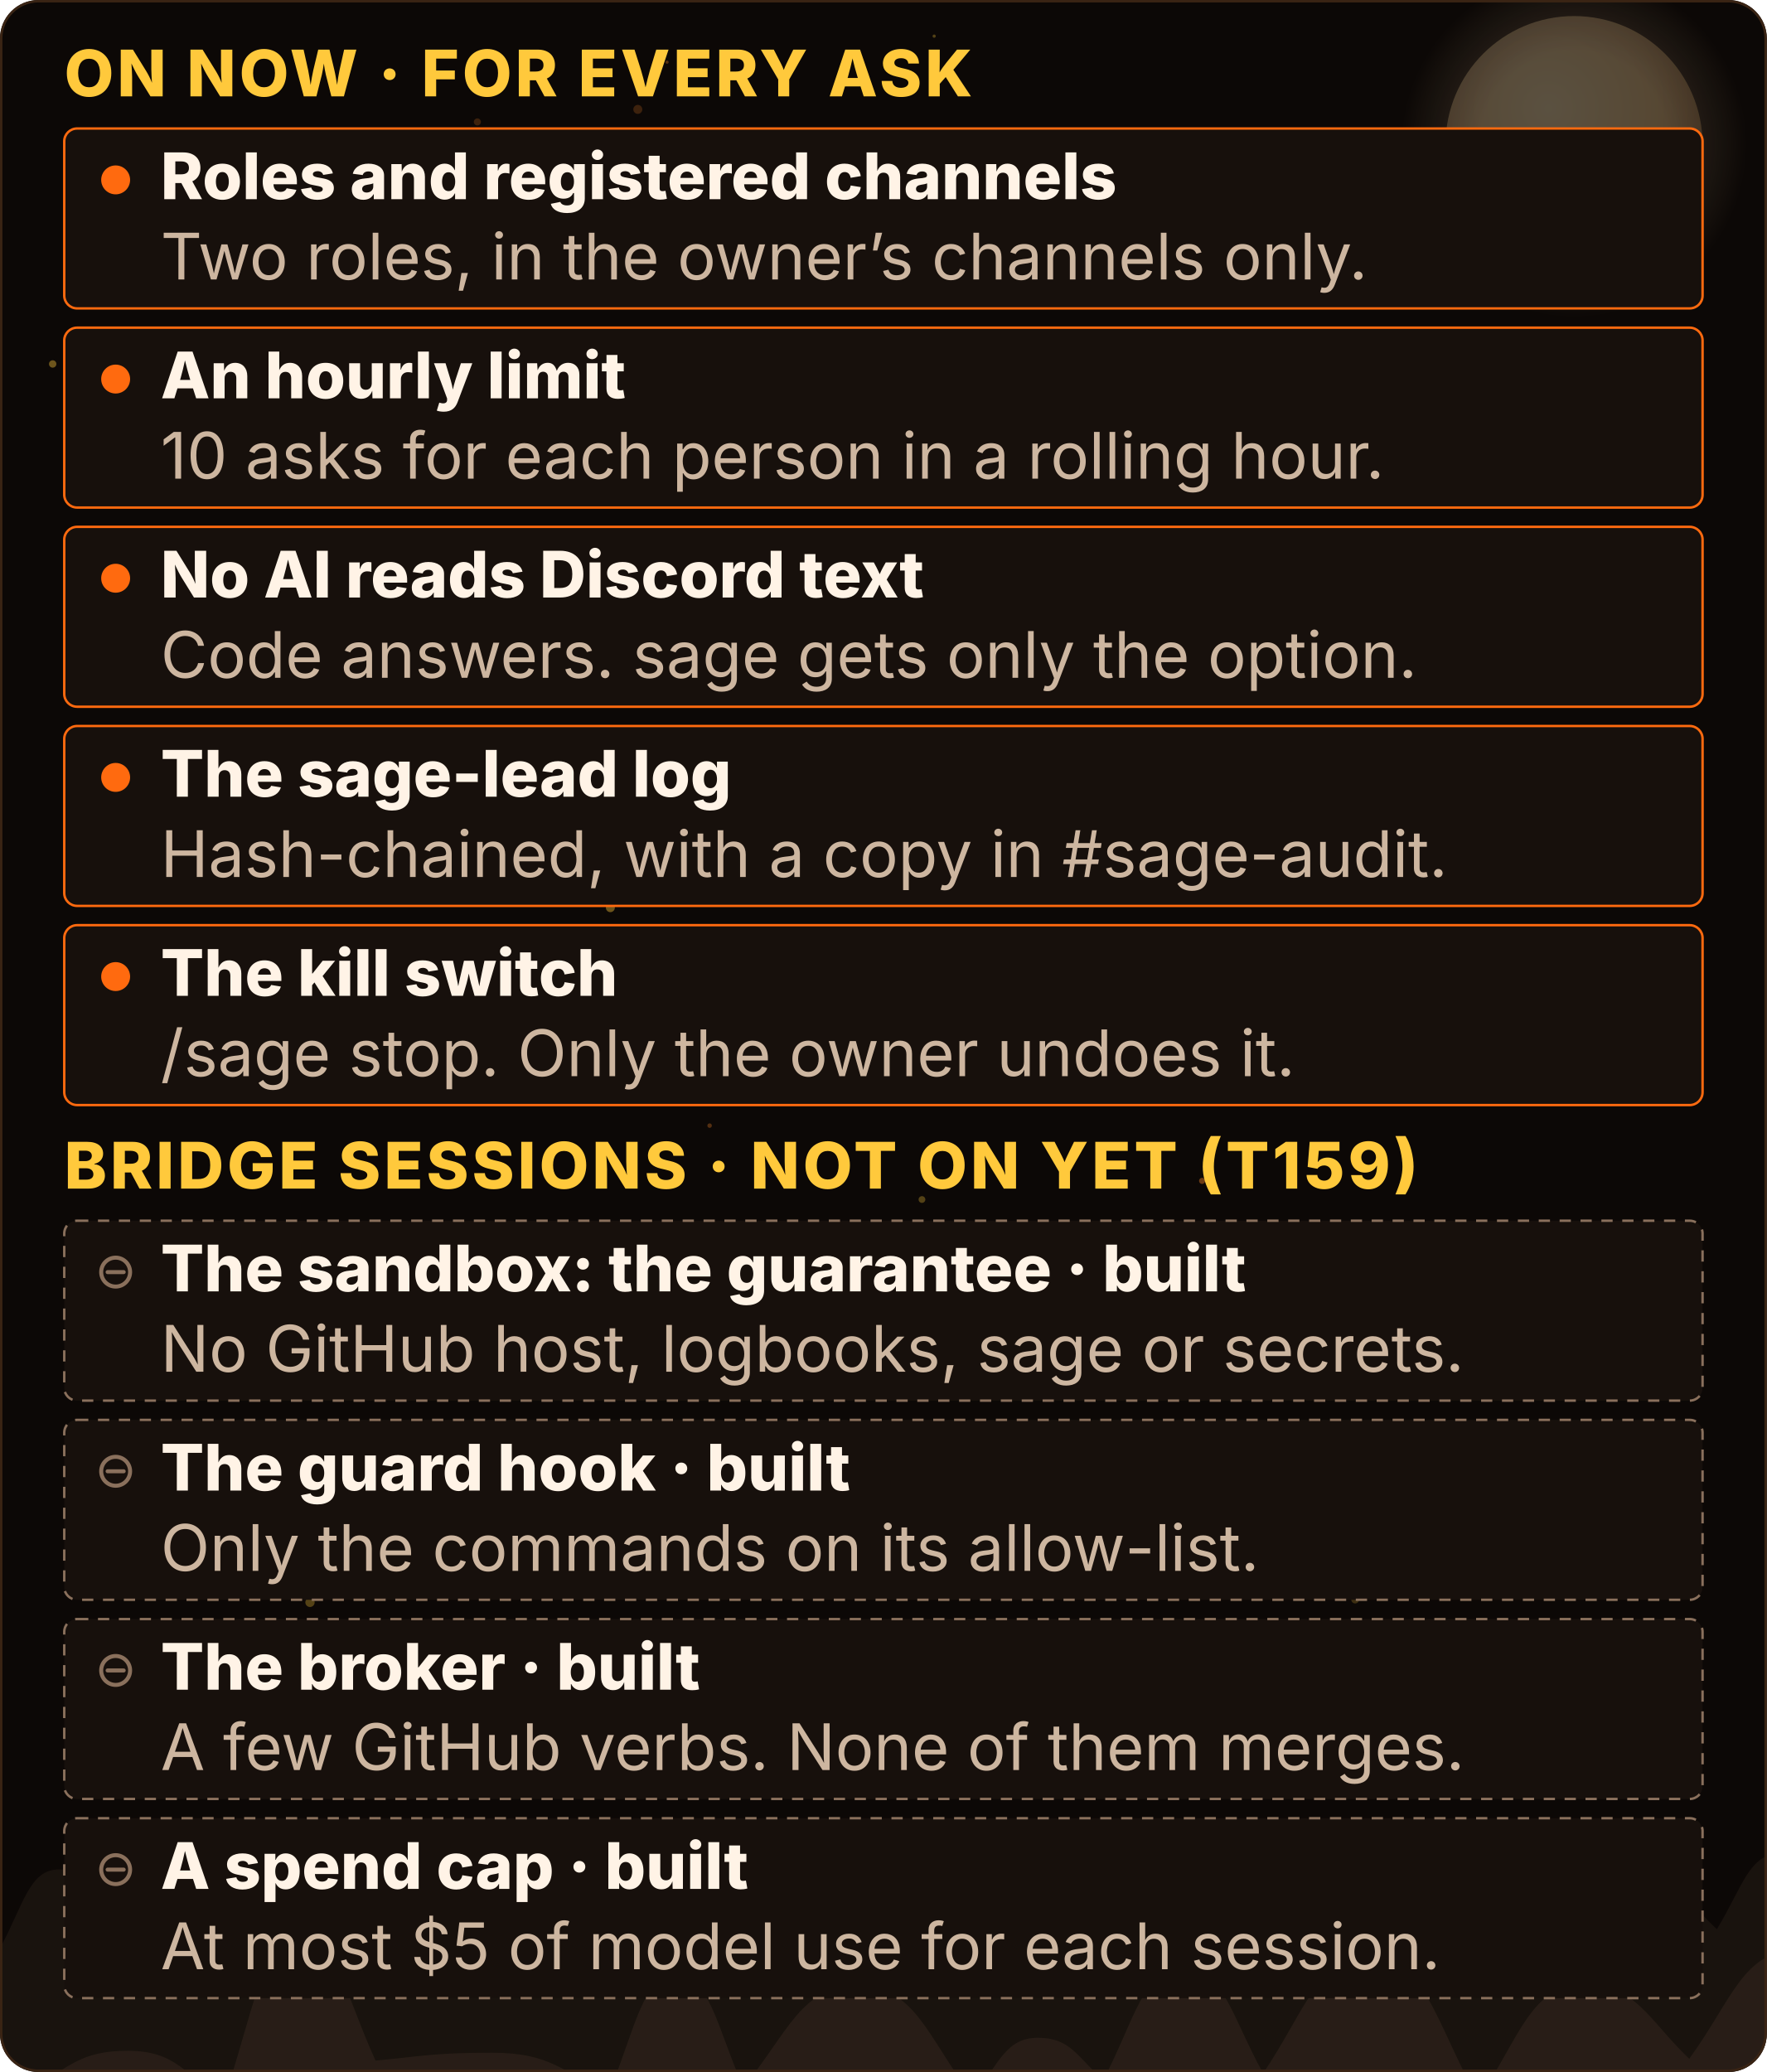
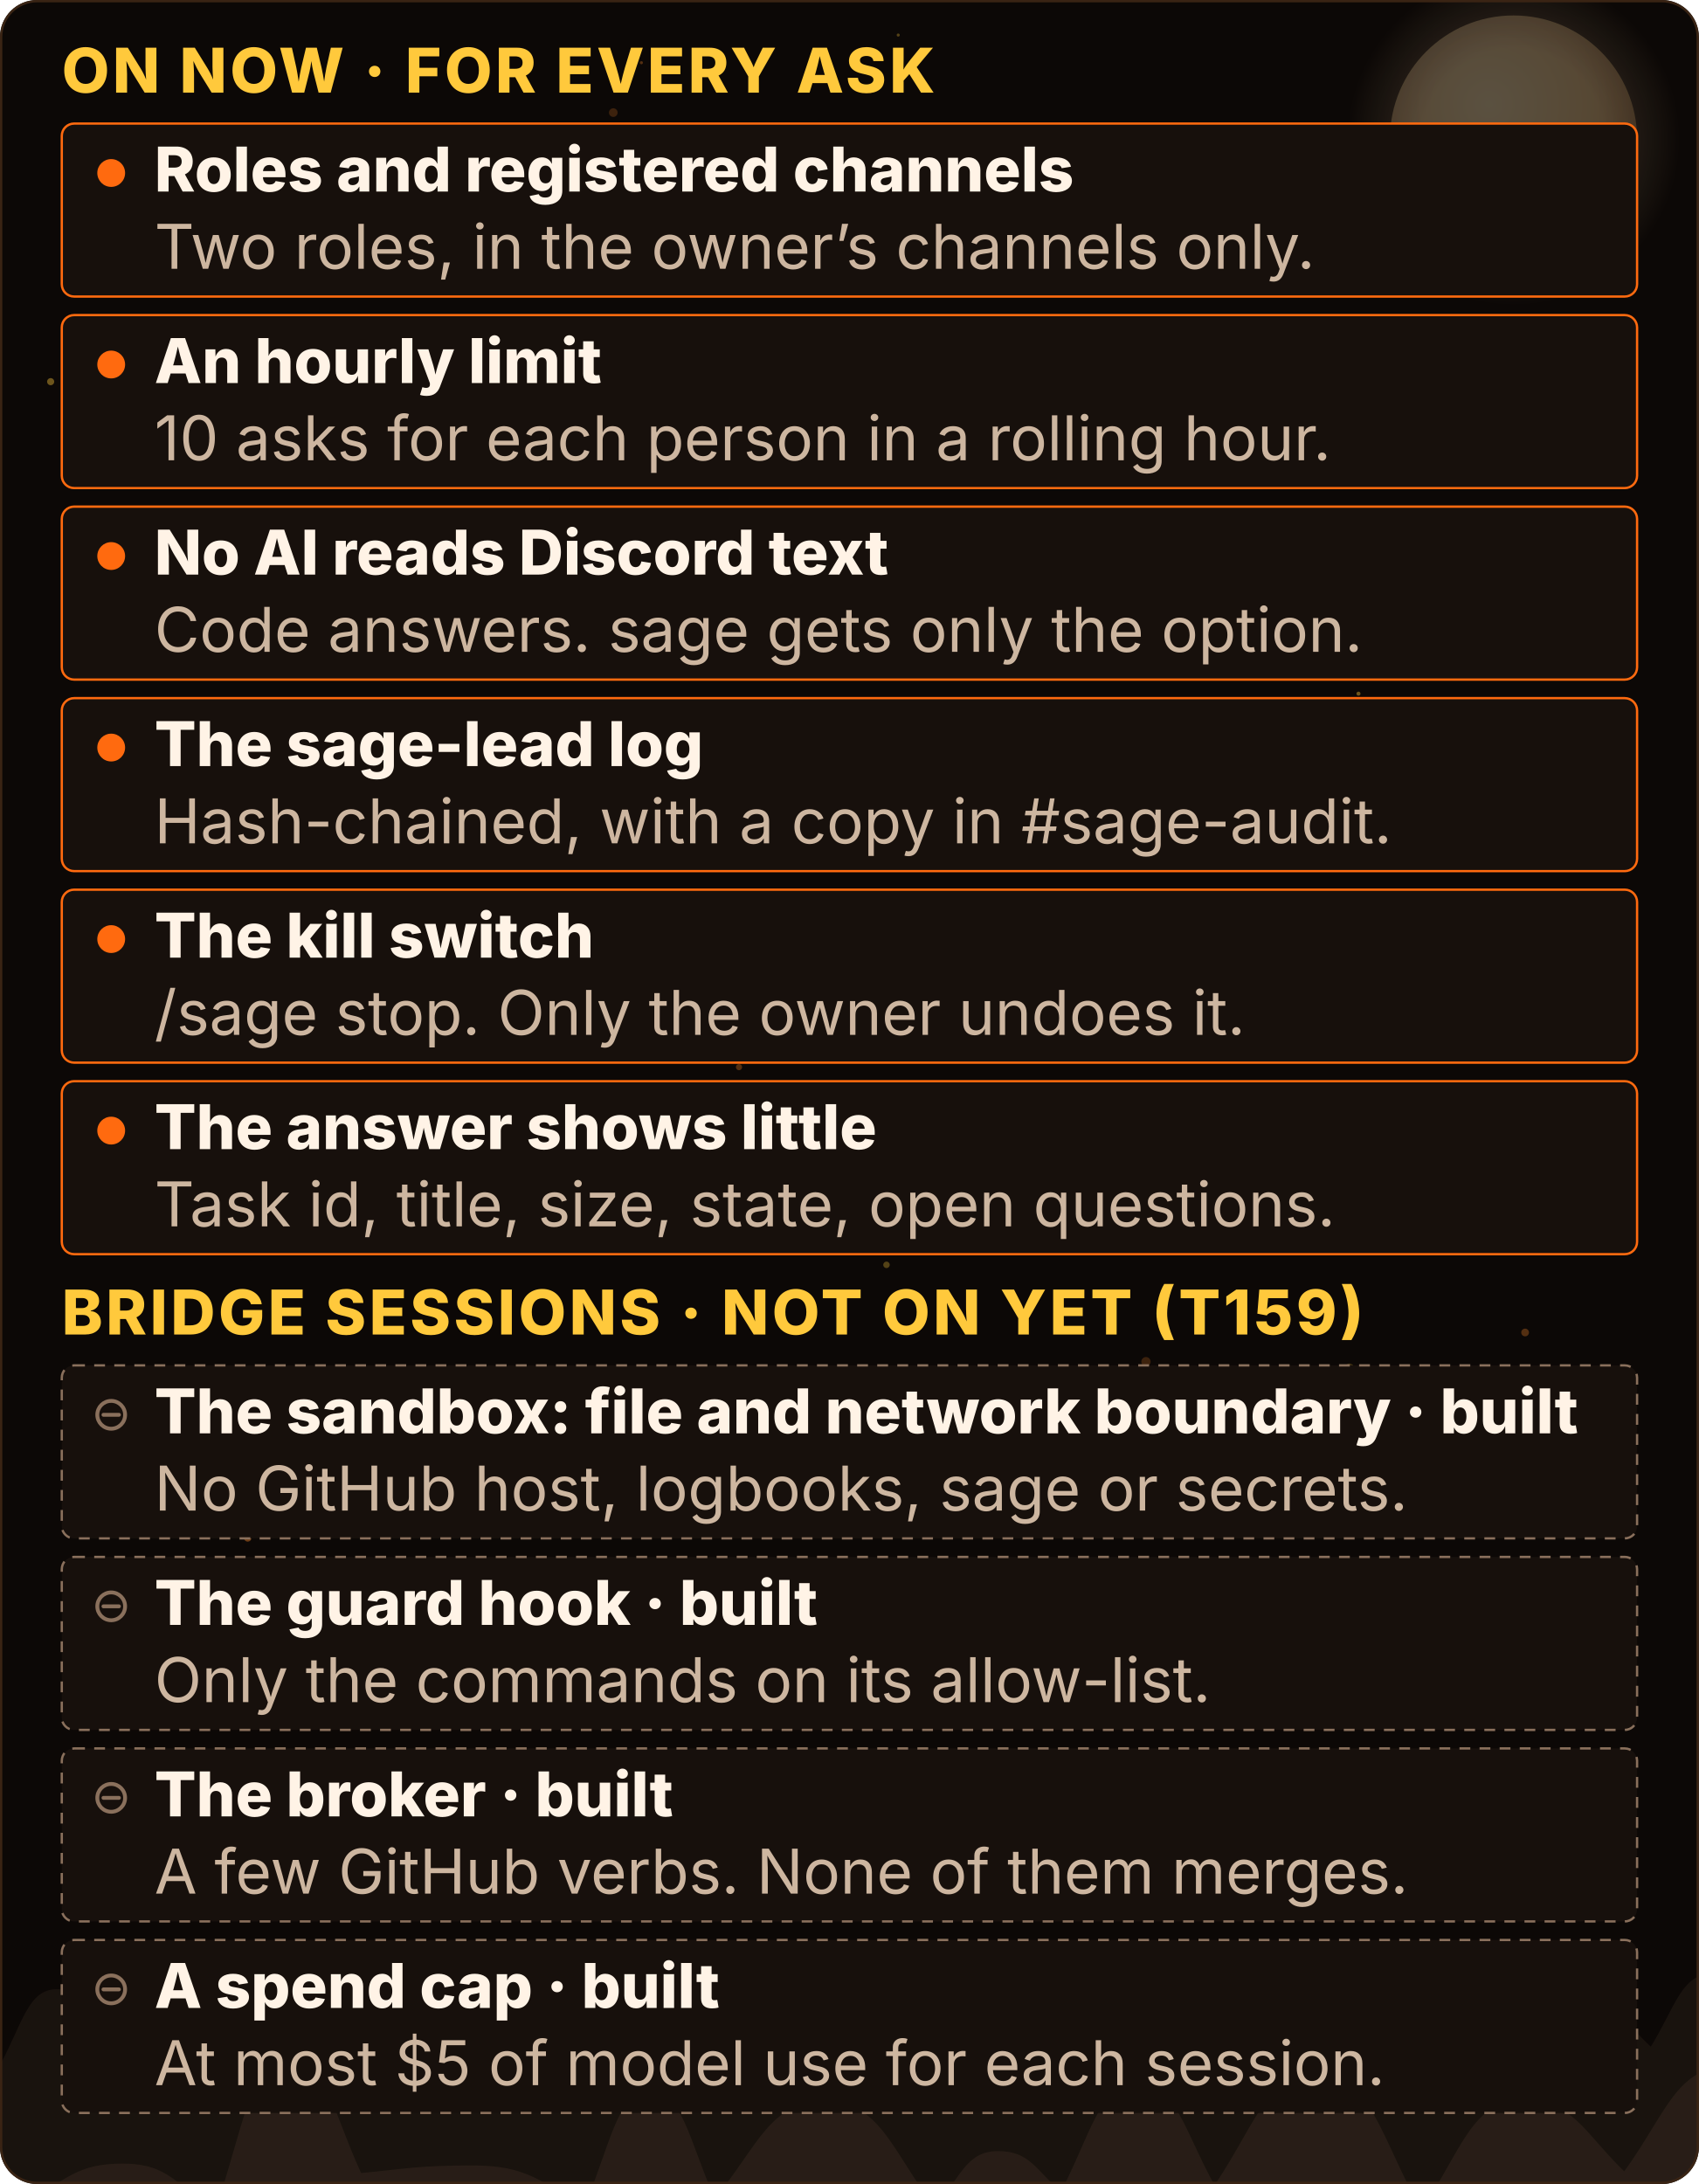
- <svg xmlns="http://www.w3.org/2000/svg" viewBox="0 0 1100 1290" width="1100" height="1290" role="img" aria-label="The guardrails: five layers are on now for every ask; four more (the sandbox, the guard hook, the broker and a spend cap) come with bridge sessions.">
+ <svg xmlns="http://www.w3.org/2000/svg" viewBox="0 0 1100 1414" width="1100" height="1414" role="img" aria-label="The guardrails: six layers are on now for every ask; four more (the sandbox, the guard hook, the broker and a spend cap) come with bridge sessions.">
  <style>.pulse{animation:pulse 5s ease-in-out infinite}@keyframes pulse{50%{opacity:.55}}@media (prefers-reduced-motion:reduce){.pulse{animation:none}}</style>
  <defs>
    <linearGradient id="safety-d-sky" x1="0" y1="0" x2="0" y2="1">
      <stop offset="0" stop-color="#080605" />
      <stop offset="0.45" stop-color="#1B120C" />
      <stop offset="0.72" stop-color="#22160E" />
      <stop offset="1" stop-color="#0A0706" />
    </linearGradient>
    <radialGradient id="safety-d-haze">
      <stop offset="0" stop-color="#FF8A2A" stop-opacity="0.6" />
      <stop offset="0.5" stop-color="#FF6A0F" stop-opacity="0.2" />
      <stop offset="1" stop-color="#FF6A0F" stop-opacity="0" />
    </radialGradient>
    <radialGradient id="safety-d-moonglow">
      <stop offset="0.55" stop-color="#F2CD96" stop-opacity="0.5" />
      <stop offset="1" stop-color="#F2CD96" stop-opacity="0" />
    </radialGradient>
    <radialGradient id="safety-d-moon" cx="0.4" cy="0.36" r="0.72">
      <stop offset="0" stop-color="#F8E7C6" />
      <stop offset="0.6" stop-color="#E4BC88" />
      <stop offset="1" stop-color="#B8844F" />
    </radialGradient>
    <radialGradient id="safety-d-iris" cx="0.51" cy="0.52" r="0.56">
      <stop offset="0" stop-color="#FFF4C2" />
      <stop offset="0.16" stop-color="#FFD54A" />
      <stop offset="0.4" stop-color="#FDB022" />
      <stop offset="0.66" stop-color="#EE7A0C" />
      <stop offset="0.86" stop-color="#A83E08" />
      <stop offset="1" stop-color="#4A1803" />
    </radialGradient>
    <linearGradient id="safety-d-lid" x1="0" y1="0.34" x2="0" y2="0.96">
      <stop offset="0" stop-color="#000" stop-opacity="0.85" />
      <stop offset="1" stop-color="#000" stop-opacity="0" />
    </linearGradient>
    <linearGradient id="safety-d-markR" x1="0" y1="0.5" x2="1" y2="0.3">
      <stop offset="0" stop-color="#B83A0A" />
      <stop offset="0.55" stop-color="#FF6A0F" />
      <stop offset="1" stop-color="#FFB050" />
    </linearGradient>
    <linearGradient id="safety-d-markL" x1="1" y1="0.5" x2="0" y2="0.3">
      <stop offset="0" stop-color="#B83A0A" />
      <stop offset="0.55" stop-color="#FF6A0F" />
      <stop offset="1" stop-color="#FFB050" />
    </linearGradient>
    <linearGradient id="safety-d-skin" x1="0" y1="0" x2="0" y2="1">
      <stop offset="0" stop-color="#040202" />
      <stop offset="0.32" stop-color="#1A110B" />
      <stop offset="0.6" stop-color="#33231A" />
      <stop offset="0.86" stop-color="#2C1E14" />
      <stop offset="1" stop-color="#3A2618" />
    </linearGradient>
    <linearGradient id="safety-d-robe" x1="0" y1="0" x2="0" y2="1">
      <stop offset="0" stop-color="#2B2018" />
      <stop offset="1" stop-color="#100B08" />
    </linearGradient>
    <linearGradient id="safety-d-bust" x1="0" y1="0" x2="0" y2="1">
      <stop offset="0" stop-color="#2B2018" />
      <stop offset="1" stop-color="#0A0604" />
    </linearGradient>
    <linearGradient id="safety-d-hood" x1="0" y1="0" x2="0" y2="1">
      <stop offset="0" stop-color="#382A1F" />
      <stop offset="1" stop-color="#18120D" />
    </linearGradient>
    <linearGradient id="safety-d-rock" x1="0" y1="0" x2="0" y2="1">
      <stop offset="0" stop-color="#33271D" />
      <stop offset="1" stop-color="#0D0907" />
    </linearGradient>
    <radialGradient id="safety-d-disc" cx="0.5" cy="0.42" r="0.62">
      <stop offset="0" stop-color="#3B2B1E" />
      <stop offset="1" stop-color="#100B08" />
    </radialGradient>
    <radialGradient id="safety-d-orb" cx="0.4" cy="0.38" r="0.65">
      <stop offset="0" stop-color="#FFF6D0" />
      <stop offset="0.45" stop-color="#FFC93C" />
      <stop offset="1" stop-color="#FF6A0F" />
    </radialGradient>
    <linearGradient id="safety-d-fall" x1="0" y1="0" x2="0" y2="1">
      <stop offset="0" stop-color="#F4E6CC" stop-opacity="0.95" />
      <stop offset="1" stop-color="#F4E6CC" stop-opacity="0" />
    </linearGradient>
    <linearGradient id="safety-d-word" x1="0" y1="0" x2="0" y2="1">
      <stop offset="0.2" stop-color="#FFF8EC" />
      <stop offset="0.5" stop-color="#FFD27A" />
      <stop offset="0.72" stop-color="#FF8A2A" />
      <stop offset="0.9" stop-color="#E2470A" />
    </linearGradient>
    <linearGradient id="safety-d-ember" x1="0" y1="0" x2="0" y2="1">
      <stop offset="0" stop-color="#FFA040" />
      <stop offset="1" stop-color="#F05A0A" />
    </linearGradient>
    <filter id="safety-d-wordglow" x="-10%" y="-20%" width="120%" height="140%">
      <feGaussianBlur in="SourceAlpha" stdDeviation="10" result="b" />
      <feFlood flood-color="#FF6A0F" flood-opacity="0.7" />
      <feComposite in2="b" operator="in" result="g" />
      <feMerge>
        <feMergeNode in="g" />
        <feMergeNode in="SourceGraphic" />
      </feMerge>
    </filter>
    <filter id="safety-d-glow" x="-50%" y="-50%" width="200%" height="200%">
      <feGaussianBlur in="SourceGraphic" stdDeviation="2.6" result="b" />
      <feMerge>
        <feMergeNode in="b" />
        <feMergeNode in="SourceGraphic" />
      </feMerge>
    </filter>
    <filter id="safety-d-blur" x="-50%" y="-50%" width="200%" height="200%">
      <feGaussianBlur stdDeviation="14" />
    </filter>
    <filter id="safety-d-mist" x="-30%" y="-200%" width="160%" height="500%">
      <feGaussianBlur stdDeviation="20" />
    </filter>
    <marker id="safety-d-hot" viewBox="0 0 12 12" refX="10" refY="6" markerWidth="9" markerHeight="9" markerUnits="userSpaceOnUse" orient="auto-start-reverse">
      <path d="M0 0 L12 6 L0 12 L3 6 z" fill="#FF6A0F" />
    </marker>
    <marker id="safety-d-muted" viewBox="0 0 12 12" refX="10" refY="6" markerWidth="9" markerHeight="9" markerUnits="userSpaceOnUse" orient="auto-start-reverse">
      <path d="M0 0 L12 6 L0 12 L3 6 z" fill="#8A705C" />
    </marker>
    <marker id="safety-d-bad" viewBox="0 0 12 12" refX="10" refY="6" markerWidth="9" markerHeight="9" markerUnits="userSpaceOnUse" orient="auto-start-reverse">
      <path d="M0 0 L12 6 L0 12 L3 6 z" fill="#FF6A55" />
    </marker>
    <marker id="safety-d-loop" viewBox="0 0 12 12" refX="10" refY="6" markerWidth="9" markerHeight="9" markerUnits="userSpaceOnUse" orient="auto-start-reverse">
      <path d="M0 0 L12 6 L0 12 L3 6 z" fill="#FFC93C" />
    </marker>
    <clipPath id="safety-d-frame">
-       <rect width="1100" height="1290" rx="24" />
+       <rect width="1100" height="1414" rx="24" />
    </clipPath>
  </defs>
  <g clip-path="url(#safety-d-frame)">
-     <rect width="1100" height="1290" rx="24" fill="#0C0806" />
+     <rect width="1100" height="1414" rx="24" fill="#0C0806" />
    <circle cx="980" cy="90" r="107.5" fill="url(#safety-d-moonglow)" opacity="0.3" />
    <circle cx="980" cy="90" r="80" fill="url(#safety-d-moon)" opacity="0.22" />
-     <path d="M-60 1290 L-60 1230 C-48 1210.5 -45 1194.6 -30 1194.6 C-15 1194.6 -12 1202.9 0 1213 C14.6 1186 18.3 1163.9 36.6 1163.9 C54.8 1163.9 58.5 1179.5 73.1 1198.5 C90.6 1197.6 95 1196.9 116.9 1196.9 C138.7 1196.9 143.1 1210.7 160.6 1227.7 C184.3 1178.2 190.2 1137.8 219.9 1137.8 C249.5 1137.8 255.4 1177.5 279.1 1225.9 C300.3 1208.9 305.5 1195 331.9 1195 C358.3 1195 363.6 1198.9 384.7 1203.7 C401.8 1170.7 406 1143.6 427.4 1143.6 C448.7 1143.6 452.9 1178.2 470 1220.5 C492.6 1206.4 498.3 1195 526.6 1195 C554.8 1195 560.5 1193.8 583.1 1192.3 C598.6 1186.6 602.5 1181.9 621.8 1181.9 C641.2 1181.9 645 1188.4 660.5 1196.3 C675.3 1185.4 679 1176.6 697.5 1176.6 C715.9 1176.6 719.6 1185.3 734.4 1196 C749.7 1163.7 753.5 1137.3 772.5 1137.3 C791.6 1137.3 795.4 1165.7 810.7 1200.5 C825.3 1176.1 829 1156 847.3 1156 C865.6 1156 869.2 1186.9 883.9 1224.6 C901.5 1179.5 906 1142.7 928 1142.7 C950.1 1142.7 954.5 1178.8 972.2 1223 C991.5 1193.1 996.3 1168.6 1020.5 1168.6 C1044.7 1168.6 1049.5 1183.2 1068.9 1201.1 C1084.8 1175.2 1088.8 1153.9 1108.6 1153.9 C1128.5 1153.9 1132.5 1179.9 1148.4 1211.6 C1165.2 1191.6 1169.4 1175.2 1190.5 1175.2 C1211.5 1175.2 1215.7 1196.3 1232.6 1222.1 L1232.6 1290 Z" fill="#3A2B21" opacity="0.3" />
-     <path d="M-60 1290 L-60 1320 C-44 1290 -40 1265.4 -20 1265.4 C0 1265.4 4 1280.7 20 1299.5 C43.8 1287 49.8 1276.8 79.5 1276.8 C109.2 1276.8 115.2 1291 139 1308.4 C157.9 1252.9 162.7 1207.5 186.4 1207.5 C210.1 1207.5 214.8 1241.4 233.8 1282.9 C262.8 1280.2 270 1278 306.3 1278 C342.6 1278 349.9 1289.5 378.9 1303.5 C395.7 1263.1 399.9 1230 420.8 1230 C441.8 1230 446 1261.3 462.8 1299.5 C491.3 1264.8 498.5 1236.5 534.1 1236.5 C569.8 1236.5 576.9 1267.6 605.5 1305.5 C621.8 1285.3 625.9 1268.7 646.2 1268.7 C666.6 1268.7 670.6 1280.6 686.9 1295.1 C706.8 1256.8 711.8 1225.4 736.7 1225.4 C761.5 1225.4 766.5 1254.8 786.4 1290.8 C813.2 1251.2 819.9 1218.7 853.4 1218.7 C886.8 1218.7 893.5 1258.5 920.3 1307.1 C946.6 1267.9 953.1 1235.8 986 1235.8 C1018.8 1235.8 1025.4 1256.5 1051.7 1281.8 C1078.7 1244.6 1085.4 1214.1 1119.2 1214.1 C1152.9 1214.1 1159.7 1255.7 1186.6 1306.6 L1186.6 1290 Z" fill="#3A2B21" opacity="0.45" />
-     <ellipse cx="80" cy="1249.5" rx="262.2" ry="26" fill="#E9D6BC" opacity="0" filter="url(#safety-d-mist)" />
-     <ellipse cx="399.8" cy="1215.7" rx="218.8" ry="26" fill="#E9D6BC" opacity="0" filter="url(#safety-d-mist)" />
-     <ellipse cx="663.8" cy="1250.4" rx="273.4" ry="26" fill="#E9D6BC" opacity="0" filter="url(#safety-d-mist)" />
-     <ellipse cx="929.3" cy="1220.4" rx="221.4" ry="26" fill="#E9D6BC" opacity="0" filter="url(#safety-d-mist)" />
-     <circle cx="397.1" cy="68.1" r="2.8" fill="#FF8A2A" opacity="0.2" />
-     <circle cx="479.9" cy="1201.1" r="2.2" fill="#FF8A2A" opacity="0.4" />
-     <circle cx="507.4" cy="357" r="1" fill="#FFC93C" opacity="0.3" />
-     <circle cx="879.6" cy="410.3" r="1.3" fill="#FFC93C" opacity="0.4" />
-     <circle cx="193" cy="997.6" r="2.9" fill="#FFC93C" opacity="0.3" />
-     <circle cx="987.5" cy="786.6" r="2.5" fill="#FF8A2A" opacity="0.3" />
-     <circle cx="187.7" cy="549.4" r="1.6" fill="#FF8A2A" opacity="0.4" />
-     <circle cx="432" cy="256.1" r="1.6" fill="#FFC93C" opacity="0.4" />
-     <circle cx="478.5" cy="630.4" r="2" fill="#FF8A2A" opacity="0.3" />
-     <circle cx="574" cy="746.8" r="2.1" fill="#FFC93C" opacity="0.3" />
-     <circle cx="370.6" cy="587.1" r="2.4" fill="#FF8A2A" opacity="0.3" />
-     <circle cx="996" cy="501.8" r="2.1" fill="#FFC93C" opacity="0.3" />
-     <circle cx="767.2" cy="333" r="2.6" fill="#FFC93C" opacity="0.2" />
-     <circle cx="684.4" cy="119.2" r="1.8" fill="#FF8A2A" opacity="0.2" />
-     <circle cx="742" cy="803.8" r="3" fill="#FF8A2A" opacity="0.2" />
-     <circle cx="583.5" cy="963.8" r="2" fill="#FFC93C" opacity="0.2" />
-     <circle cx="84" cy="279.4" r="1.6" fill="#FF8A2A" opacity="0.4" />
-     <circle cx="380" cy="565.1" r="2.8" fill="#FFC93C" opacity="0.4" />
-     <circle cx="32.8" cy="226.6" r="2.3" fill="#FFC93C" opacity="0.4" />
-     <circle cx="806" cy="986.1" r="1.8" fill="#FF8A2A" opacity="0.2" />
-     <circle cx="866.8" cy="99.7" r="2.1" fill="#FFC93C" opacity="0.3" />
-     <circle cx="415.3" cy="38.7" r="1" fill="#FF8A2A" opacity="0.3" />
-     <circle cx="750.9" cy="269.4" r="2.8" fill="#FFC93C" opacity="0.3" />
-     <circle cx="295.9" cy="959.6" r="1.7" fill="#FFC93C" opacity="0.5" />
-     <circle cx="548.6" cy="942.1" r="2.9" fill="#FF8A2A" opacity="0.5" />
-     <circle cx="843.7" cy="995.9" r="2.4" fill="#FFC93C" opacity="0.2" />
-     <circle cx="771.6" cy="1050.6" r="1.4" fill="#FF8A2A" opacity="0.3" />
-     <circle cx="873.8" cy="807.7" r="3" fill="#FFC93C" opacity="0.2" />
-     <circle cx="691.6" cy="340.3" r="1" fill="#FF8A2A" opacity="0.3" />
-     <circle cx="425.1" cy="1203.2" r="0.8" fill="#FF8A2A" opacity="0.3" />
-     <circle cx="160.4" cy="907.6" r="2.4" fill="#FF8A2A" opacity="0.4" />
-     <circle cx="473.9" cy="596.1" r="2.6" fill="#FF8A2A" opacity="0.4" />
-     <circle cx="301.2" cy="864.4" r="2.8" fill="#FF8A2A" opacity="0.4" />
-     <circle cx="297.2" cy="75.9" r="2.2" fill="#FF8A2A" opacity="0.2" />
-     <circle cx="441.8" cy="700.8" r="1.4" fill="#FF8A2A" opacity="0.3" />
-     <circle cx="581.6" cy="22.5" r="1" fill="#FFC93C" opacity="0.3" />
-     <circle cx="822.2" cy="224.6" r="1.2" fill="#FF8A2A" opacity="0.3" />
-     <circle cx="561.7" cy="1189.7" r="2.5" fill="#FF8A2A" opacity="0.3" />
-     <circle cx="748.4" cy="735.2" r="1.9" fill="#FF8A2A" opacity="0.4" />
-     <circle cx="425.8" cy="270.2" r="2.2" fill="#FF8A2A" opacity="0.4" />
+     <path d="M-60 1414 L-60 1354 C-48 1334.5 -45 1318.6 -30 1318.6 C-15 1318.6 -12 1326.9 0 1337 C14.6 1310 18.3 1287.9 36.6 1287.9 C54.8 1287.9 58.5 1303.5 73.1 1322.5 C90.6 1321.6 95 1320.9 116.9 1320.9 C138.7 1320.9 143.1 1334.7 160.6 1351.7 C184.3 1302.2 190.2 1261.8 219.9 1261.8 C249.5 1261.8 255.4 1301.5 279.1 1349.9 C300.3 1332.9 305.5 1319 331.9 1319 C358.3 1319 363.6 1322.9 384.7 1327.7 C401.8 1294.7 406 1267.6 427.4 1267.6 C448.7 1267.6 452.9 1302.2 470 1344.5 C492.6 1330.4 498.3 1319 526.6 1319 C554.8 1319 560.5 1317.8 583.1 1316.3 C598.6 1310.6 602.5 1305.9 621.8 1305.9 C641.2 1305.9 645 1312.4 660.5 1320.3 C675.3 1309.4 679 1300.6 697.5 1300.6 C715.9 1300.6 719.6 1309.3 734.4 1320 C749.7 1287.7 753.5 1261.3 772.5 1261.3 C791.6 1261.3 795.4 1289.7 810.7 1324.5 C825.3 1300.1 829 1280 847.3 1280 C865.6 1280 869.2 1310.9 883.9 1348.6 C901.5 1303.5 906 1266.7 928 1266.7 C950.1 1266.7 954.5 1302.8 972.2 1347 C991.5 1317.1 996.3 1292.6 1020.5 1292.6 C1044.7 1292.6 1049.5 1307.2 1068.9 1325.1 C1084.8 1299.2 1088.8 1277.9 1108.6 1277.9 C1128.5 1277.9 1132.5 1303.9 1148.4 1335.6 C1165.2 1315.6 1169.4 1299.2 1190.5 1299.2 C1211.5 1299.2 1215.7 1320.3 1232.6 1346.1 L1232.6 1414 Z" fill="#3A2B21" opacity="0.3" />
+     <path d="M-60 1414 L-60 1444 C-44 1414 -40 1389.4 -20 1389.4 C0 1389.4 4 1404.7 20 1423.5 C43.8 1411 49.8 1400.8 79.5 1400.8 C109.2 1400.8 115.2 1415 139 1432.4 C157.9 1376.9 162.7 1331.5 186.4 1331.5 C210.1 1331.5 214.8 1365.4 233.8 1406.9 C262.8 1404.2 270 1402 306.3 1402 C342.6 1402 349.9 1413.5 378.9 1427.5 C395.7 1387.1 399.9 1354 420.8 1354 C441.8 1354 446 1385.3 462.8 1423.5 C491.3 1388.8 498.5 1360.5 534.1 1360.5 C569.8 1360.5 576.9 1391.6 605.5 1429.5 C621.8 1409.3 625.9 1392.7 646.2 1392.7 C666.6 1392.7 670.6 1404.6 686.9 1419.1 C706.8 1380.8 711.8 1349.4 736.7 1349.4 C761.5 1349.4 766.5 1378.8 786.4 1414.8 C813.2 1375.2 819.9 1342.7 853.4 1342.7 C886.8 1342.7 893.5 1382.5 920.3 1431.1 C946.6 1391.9 953.1 1359.8 986 1359.8 C1018.8 1359.8 1025.4 1380.5 1051.7 1405.8 C1078.7 1368.6 1085.4 1338.1 1119.2 1338.1 C1152.9 1338.1 1159.7 1379.7 1186.6 1430.6 L1186.6 1414 Z" fill="#3A2B21" opacity="0.45" />
+     <ellipse cx="80" cy="1373.5" rx="262.2" ry="26" fill="#E9D6BC" opacity="0" filter="url(#safety-d-mist)" />
+     <ellipse cx="399.8" cy="1339.7" rx="218.8" ry="26" fill="#E9D6BC" opacity="0" filter="url(#safety-d-mist)" />
+     <ellipse cx="663.8" cy="1374.4" rx="273.4" ry="26" fill="#E9D6BC" opacity="0" filter="url(#safety-d-mist)" />
+     <ellipse cx="929.3" cy="1344.4" rx="221.4" ry="26" fill="#E9D6BC" opacity="0" filter="url(#safety-d-mist)" />
+     <circle cx="397.1" cy="72.9" r="2.8" fill="#FF8A2A" opacity="0.2" />
+     <circle cx="479.9" cy="1318.3" r="2.2" fill="#FF8A2A" opacity="0.4" />
+     <circle cx="507.4" cy="390.4" r="1" fill="#FFC93C" opacity="0.3" />
+     <circle cx="879.6" cy="449.1" r="1.3" fill="#FFC93C" opacity="0.4" />
+     <circle cx="193" cy="1094.5" r="2.9" fill="#FFC93C" opacity="0.3" />
+     <circle cx="987.5" cy="862.7" r="2.5" fill="#FF8A2A" opacity="0.3" />
+     <circle cx="187.7" cy="601.9" r="1.6" fill="#FF8A2A" opacity="0.4" />
+     <circle cx="432" cy="279.5" r="1.6" fill="#FFC93C" opacity="0.4" />
+     <circle cx="478.5" cy="690.9" r="2" fill="#FF8A2A" opacity="0.3" />
+     <circle cx="574" cy="818.9" r="2.1" fill="#FFC93C" opacity="0.3" />
+     <circle cx="370.6" cy="643.3" r="2.4" fill="#FF8A2A" opacity="0.3" />
+     <circle cx="996" cy="549.6" r="2.1" fill="#FFC93C" opacity="0.3" />
+     <circle cx="767.2" cy="364.1" r="2.6" fill="#FFC93C" opacity="0.2" />
+     <circle cx="684.4" cy="129" r="1.8" fill="#FF8A2A" opacity="0.2" />
+     <circle cx="742" cy="881.6" r="3" fill="#FF8A2A" opacity="0.2" />
+     <circle cx="583.5" cy="1057.5" r="2" fill="#FFC93C" opacity="0.2" />
+     <circle cx="84" cy="305.2" r="1.6" fill="#FF8A2A" opacity="0.4" />
+     <circle cx="380" cy="619.1" r="2.8" fill="#FFC93C" opacity="0.4" />
+     <circle cx="32.8" cy="247.1" r="2.3" fill="#FFC93C" opacity="0.4" />
+     <circle cx="806" cy="1082" r="1.8" fill="#FF8A2A" opacity="0.2" />
+     <circle cx="866.8" cy="107.6" r="2.1" fill="#FFC93C" opacity="0.3" />
+     <circle cx="415.3" cy="40.6" r="1" fill="#FF8A2A" opacity="0.3" />
+     <circle cx="750.9" cy="294.2" r="2.8" fill="#FFC93C" opacity="0.3" />
+     <circle cx="295.9" cy="1052.8" r="1.7" fill="#FFC93C" opacity="0.5" />
+     <circle cx="548.6" cy="1033.6" r="2.9" fill="#FF8A2A" opacity="0.5" />
+     <circle cx="843.7" cy="1092.7" r="2.4" fill="#FFC93C" opacity="0.2" />
+     <circle cx="771.6" cy="1152.9" r="1.4" fill="#FF8A2A" opacity="0.3" />
+     <circle cx="873.8" cy="885.8" r="3" fill="#FFC93C" opacity="0.2" />
+     <circle cx="691.6" cy="372.1" r="1" fill="#FF8A2A" opacity="0.3" />
+     <circle cx="425.1" cy="1320.6" r="0.8" fill="#FF8A2A" opacity="0.3" />
+     <circle cx="160.4" cy="995.7" r="2.4" fill="#FF8A2A" opacity="0.4" />
+     <circle cx="473.9" cy="653.2" r="2.6" fill="#FF8A2A" opacity="0.4" />
+     <circle cx="301.2" cy="948.2" r="2.8" fill="#FF8A2A" opacity="0.4" />
+     <circle cx="297.2" cy="81.4" r="2.2" fill="#FF8A2A" opacity="0.2" />
+     <circle cx="441.8" cy="768.3" r="1.4" fill="#FF8A2A" opacity="0.3" />
+     <circle cx="581.6" cy="22.7" r="1" fill="#FFC93C" opacity="0.3" />
+     <circle cx="822.2" cy="244.9" r="1.2" fill="#FF8A2A" opacity="0.3" />
+     <circle cx="561.7" cy="1305.7" r="2.5" fill="#FF8A2A" opacity="0.3" />
+     <circle cx="748.4" cy="806.2" r="1.9" fill="#FF8A2A" opacity="0.4" />
+     <circle cx="425.8" cy="295.1" r="2.2" fill="#FF8A2A" opacity="0.4" />
    <text x="40" y="60" font-family="-apple-system, BlinkMacSystemFont, 'Segoe UI', Inter, Helvetica, Arial, sans-serif" font-size="40" font-weight="800" fill="#FFC93C" text-anchor="start" letter-spacing="2">
      <tspan x="40" dy="0">ON NOW · FOR EVERY ASK</tspan>
    </text>
    <rect x="40" y="80" width="1020" height="112" rx="8" fill="#17100C" stroke="#FF6A0F" stroke-width="1.5" />
    <circle cx="72" cy="112" r="9" fill="#FF6A0F" />
    <text x="100" y="124" font-family="-apple-system, BlinkMacSystemFont, 'Segoe UI', Inter, Helvetica, Arial, sans-serif" font-size="40" font-weight="800" fill="#FFF3E6" text-anchor="start">
      <tspan x="100" dy="0">Roles and registered channels</tspan>
    </text>
    <text x="100" y="174" font-family="-apple-system, BlinkMacSystemFont, 'Segoe UI', Inter, Helvetica, Arial, sans-serif" font-size="40" font-weight="400" fill="#CDB6A0" text-anchor="start">
      <tspan x="100" dy="0">Two roles, in the owner’s channels only.</tspan>
    </text>
    <rect x="40" y="204" width="1020" height="112" rx="8" fill="#17100C" stroke="#FF6A0F" stroke-width="1.5" />
    <circle cx="72" cy="236" r="9" fill="#FF6A0F" />
    <text x="100" y="248" font-family="-apple-system, BlinkMacSystemFont, 'Segoe UI', Inter, Helvetica, Arial, sans-serif" font-size="40" font-weight="800" fill="#FFF3E6" text-anchor="start">
      <tspan x="100" dy="0">An hourly limit</tspan>
    </text>
    <text x="100" y="298" font-family="-apple-system, BlinkMacSystemFont, 'Segoe UI', Inter, Helvetica, Arial, sans-serif" font-size="40" font-weight="400" fill="#CDB6A0" text-anchor="start">
      <tspan x="100" dy="0">10 asks for each person in a rolling hour.</tspan>
    </text>
    <rect x="40" y="328" width="1020" height="112" rx="8" fill="#17100C" stroke="#FF6A0F" stroke-width="1.5" />
    <circle cx="72" cy="360" r="9" fill="#FF6A0F" />
    <text x="100" y="372" font-family="-apple-system, BlinkMacSystemFont, 'Segoe UI', Inter, Helvetica, Arial, sans-serif" font-size="40" font-weight="800" fill="#FFF3E6" text-anchor="start">
      <tspan x="100" dy="0">No AI reads Discord text</tspan>
    </text>
    <text x="100" y="422" font-family="-apple-system, BlinkMacSystemFont, 'Segoe UI', Inter, Helvetica, Arial, sans-serif" font-size="40" font-weight="400" fill="#CDB6A0" text-anchor="start">
      <tspan x="100" dy="0">Code answers. sage gets only the option.</tspan>
    </text>
    <rect x="40" y="452" width="1020" height="112" rx="8" fill="#17100C" stroke="#FF6A0F" stroke-width="1.5" />
    <circle cx="72" cy="484" r="9" fill="#FF6A0F" />
    <text x="100" y="496" font-family="-apple-system, BlinkMacSystemFont, 'Segoe UI', Inter, Helvetica, Arial, sans-serif" font-size="40" font-weight="800" fill="#FFF3E6" text-anchor="start">
      <tspan x="100" dy="0">The sage-lead log</tspan>
    </text>
    <text x="100" y="546" font-family="-apple-system, BlinkMacSystemFont, 'Segoe UI', Inter, Helvetica, Arial, sans-serif" font-size="40" font-weight="400" fill="#CDB6A0" text-anchor="start">
      <tspan x="100" dy="0">Hash-chained, with a copy in #sage-audit.</tspan>
    </text>
    <rect x="40" y="576" width="1020" height="112" rx="8" fill="#17100C" stroke="#FF6A0F" stroke-width="1.5" />
    <circle cx="72" cy="608" r="9" fill="#FF6A0F" />
    <text x="100" y="620" font-family="-apple-system, BlinkMacSystemFont, 'Segoe UI', Inter, Helvetica, Arial, sans-serif" font-size="40" font-weight="800" fill="#FFF3E6" text-anchor="start">
      <tspan x="100" dy="0">The kill switch</tspan>
    </text>
    <text x="100" y="670" font-family="-apple-system, BlinkMacSystemFont, 'Segoe UI', Inter, Helvetica, Arial, sans-serif" font-size="40" font-weight="400" fill="#CDB6A0" text-anchor="start">
      <tspan x="100" dy="0">/sage stop. Only the owner undoes it.</tspan>
    </text>
-     <text x="40" y="740" font-family="-apple-system, BlinkMacSystemFont, 'Segoe UI', Inter, Helvetica, Arial, sans-serif" font-size="40" font-weight="800" fill="#FFC93C" text-anchor="start" letter-spacing="2">
+     <rect x="40" y="700" width="1020" height="112" rx="8" fill="#17100C" stroke="#FF6A0F" stroke-width="1.5" />
+     <circle cx="72" cy="732" r="9" fill="#FF6A0F" />
+     <text x="100" y="744" font-family="-apple-system, BlinkMacSystemFont, 'Segoe UI', Inter, Helvetica, Arial, sans-serif" font-size="40" font-weight="800" fill="#FFF3E6" text-anchor="start">
+       <tspan x="100" dy="0">The answer shows little</tspan>
+     </text>
+     <text x="100" y="794" font-family="-apple-system, BlinkMacSystemFont, 'Segoe UI', Inter, Helvetica, Arial, sans-serif" font-size="40" font-weight="400" fill="#CDB6A0" text-anchor="start">
+       <tspan x="100" dy="0">Task id, title, size, state, open questions.</tspan>
+     </text>
+     <text x="40" y="864" font-family="-apple-system, BlinkMacSystemFont, 'Segoe UI', Inter, Helvetica, Arial, sans-serif" font-size="40" font-weight="800" fill="#FFC93C" text-anchor="start" letter-spacing="2">
      <tspan x="40" dy="0">BRIDGE SESSIONS · NOT ON YET (T159)</tspan>
-     </text>
-     <rect x="40" y="760" width="1020" height="112" rx="8" fill="#17100C" stroke="#8A705C" stroke-width="1.5" stroke-dasharray="7 6" />
-     <circle cx="72" cy="792" r="9" fill="none" stroke="#8A705C" stroke-width="2.5" />
-     <path d="M67 792 L 77 792" fill="none" stroke="#8A705C" stroke-width="2.5" stroke-linecap="round" />
-     <text x="100" y="804" font-family="-apple-system, BlinkMacSystemFont, 'Segoe UI', Inter, Helvetica, Arial, sans-serif" font-size="40" font-weight="800" fill="#FFF3E6" text-anchor="start">
-       <tspan x="100" dy="0">The sandbox: the guarantee · built</tspan>
-     </text>
-     <text x="100" y="854" font-family="-apple-system, BlinkMacSystemFont, 'Segoe UI', Inter, Helvetica, Arial, sans-serif" font-size="40" font-weight="400" fill="#CDB6A0" text-anchor="start">
-       <tspan x="100" dy="0">No GitHub host, logbooks, sage or secrets.</tspan>
    </text>
    <rect x="40" y="884" width="1020" height="112" rx="8" fill="#17100C" stroke="#8A705C" stroke-width="1.5" stroke-dasharray="7 6" />
    <circle cx="72" cy="916" r="9" fill="none" stroke="#8A705C" stroke-width="2.5" />
    <path d="M67 916 L 77 916" fill="none" stroke="#8A705C" stroke-width="2.5" stroke-linecap="round" />
    <text x="100" y="928" font-family="-apple-system, BlinkMacSystemFont, 'Segoe UI', Inter, Helvetica, Arial, sans-serif" font-size="40" font-weight="800" fill="#FFF3E6" text-anchor="start">
-       <tspan x="100" dy="0">The guard hook · built</tspan>
+       <tspan x="100" dy="0">The sandbox: file and network boundary · built</tspan>
    </text>
    <text x="100" y="978" font-family="-apple-system, BlinkMacSystemFont, 'Segoe UI', Inter, Helvetica, Arial, sans-serif" font-size="40" font-weight="400" fill="#CDB6A0" text-anchor="start">
-       <tspan x="100" dy="0">Only the commands on its allow-list.</tspan>
+       <tspan x="100" dy="0">No GitHub host, logbooks, sage or secrets.</tspan>
    </text>
    <rect x="40" y="1008" width="1020" height="112" rx="8" fill="#17100C" stroke="#8A705C" stroke-width="1.5" stroke-dasharray="7 6" />
    <circle cx="72" cy="1040" r="9" fill="none" stroke="#8A705C" stroke-width="2.5" />
    <path d="M67 1040 L 77 1040" fill="none" stroke="#8A705C" stroke-width="2.5" stroke-linecap="round" />
    <text x="100" y="1052" font-family="-apple-system, BlinkMacSystemFont, 'Segoe UI', Inter, Helvetica, Arial, sans-serif" font-size="40" font-weight="800" fill="#FFF3E6" text-anchor="start">
-       <tspan x="100" dy="0">The broker · built</tspan>
+       <tspan x="100" dy="0">The guard hook · built</tspan>
    </text>
    <text x="100" y="1102" font-family="-apple-system, BlinkMacSystemFont, 'Segoe UI', Inter, Helvetica, Arial, sans-serif" font-size="40" font-weight="400" fill="#CDB6A0" text-anchor="start">
-       <tspan x="100" dy="0">A few GitHub verbs. None of them merges.</tspan>
+       <tspan x="100" dy="0">Only the commands on its allow-list.</tspan>
    </text>
    <rect x="40" y="1132" width="1020" height="112" rx="8" fill="#17100C" stroke="#8A705C" stroke-width="1.5" stroke-dasharray="7 6" />
    <circle cx="72" cy="1164" r="9" fill="none" stroke="#8A705C" stroke-width="2.5" />
    <path d="M67 1164 L 77 1164" fill="none" stroke="#8A705C" stroke-width="2.5" stroke-linecap="round" />
    <text x="100" y="1176" font-family="-apple-system, BlinkMacSystemFont, 'Segoe UI', Inter, Helvetica, Arial, sans-serif" font-size="40" font-weight="800" fill="#FFF3E6" text-anchor="start">
+       <tspan x="100" dy="0">The broker · built</tspan>
+     </text>
+     <text x="100" y="1226" font-family="-apple-system, BlinkMacSystemFont, 'Segoe UI', Inter, Helvetica, Arial, sans-serif" font-size="40" font-weight="400" fill="#CDB6A0" text-anchor="start">
+       <tspan x="100" dy="0">A few GitHub verbs. None of them merges.</tspan>
+     </text>
+     <rect x="40" y="1256" width="1020" height="112" rx="8" fill="#17100C" stroke="#8A705C" stroke-width="1.5" stroke-dasharray="7 6" />
+     <circle cx="72" cy="1288" r="9" fill="none" stroke="#8A705C" stroke-width="2.5" />
+     <path d="M67 1288 L 77 1288" fill="none" stroke="#8A705C" stroke-width="2.5" stroke-linecap="round" />
+     <text x="100" y="1300" font-family="-apple-system, BlinkMacSystemFont, 'Segoe UI', Inter, Helvetica, Arial, sans-serif" font-size="40" font-weight="800" fill="#FFF3E6" text-anchor="start">
      <tspan x="100" dy="0">A spend cap · built</tspan>
    </text>
-     <text x="100" y="1226" font-family="-apple-system, BlinkMacSystemFont, 'Segoe UI', Inter, Helvetica, Arial, sans-serif" font-size="40" font-weight="400" fill="#CDB6A0" text-anchor="start">
+     <text x="100" y="1350" font-family="-apple-system, BlinkMacSystemFont, 'Segoe UI', Inter, Helvetica, Arial, sans-serif" font-size="40" font-weight="400" fill="#CDB6A0" text-anchor="start">
      <tspan x="100" dy="0">At most $5 of model use for each session.</tspan>
    </text>
  </g>
-   <rect x="0.75" y="0.75" width="1098.5" height="1288.5" rx="23.25" fill="none" stroke="#3A2414" stroke-width="1.5" />
+   <rect x="0.75" y="0.75" width="1098.5" height="1412.5" rx="23.25" fill="none" stroke="#3A2414" stroke-width="1.5" />
</svg>
